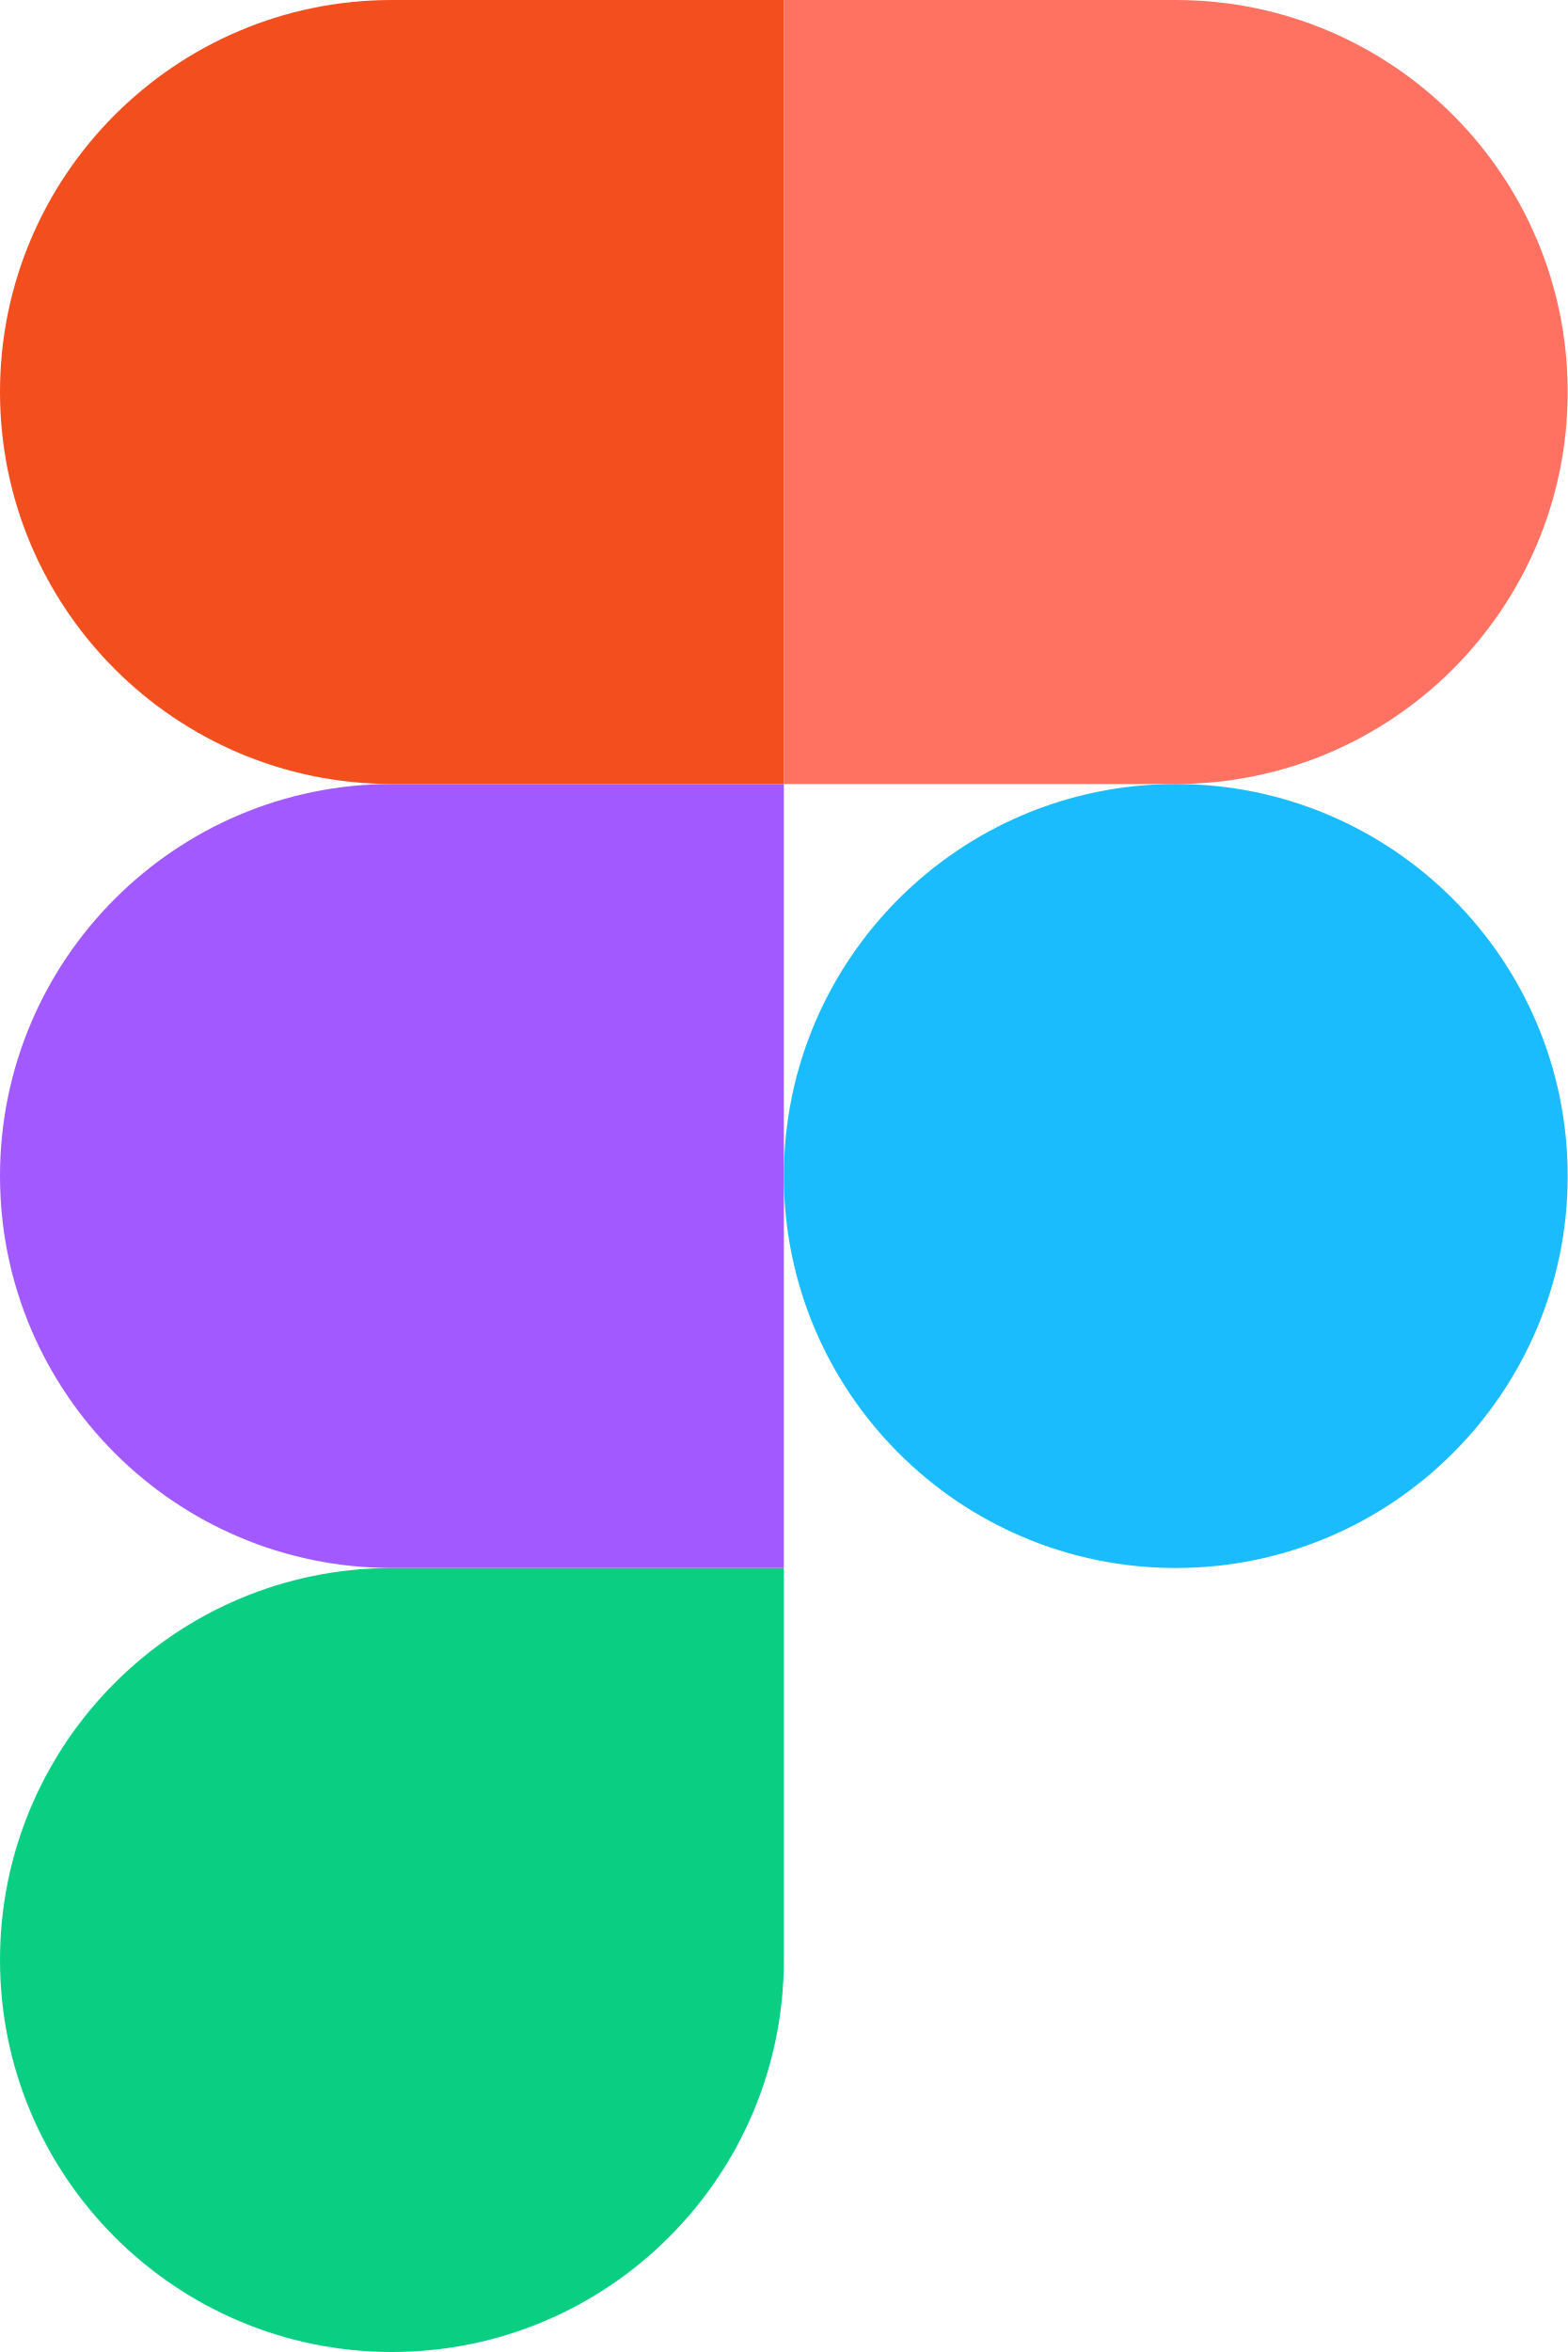
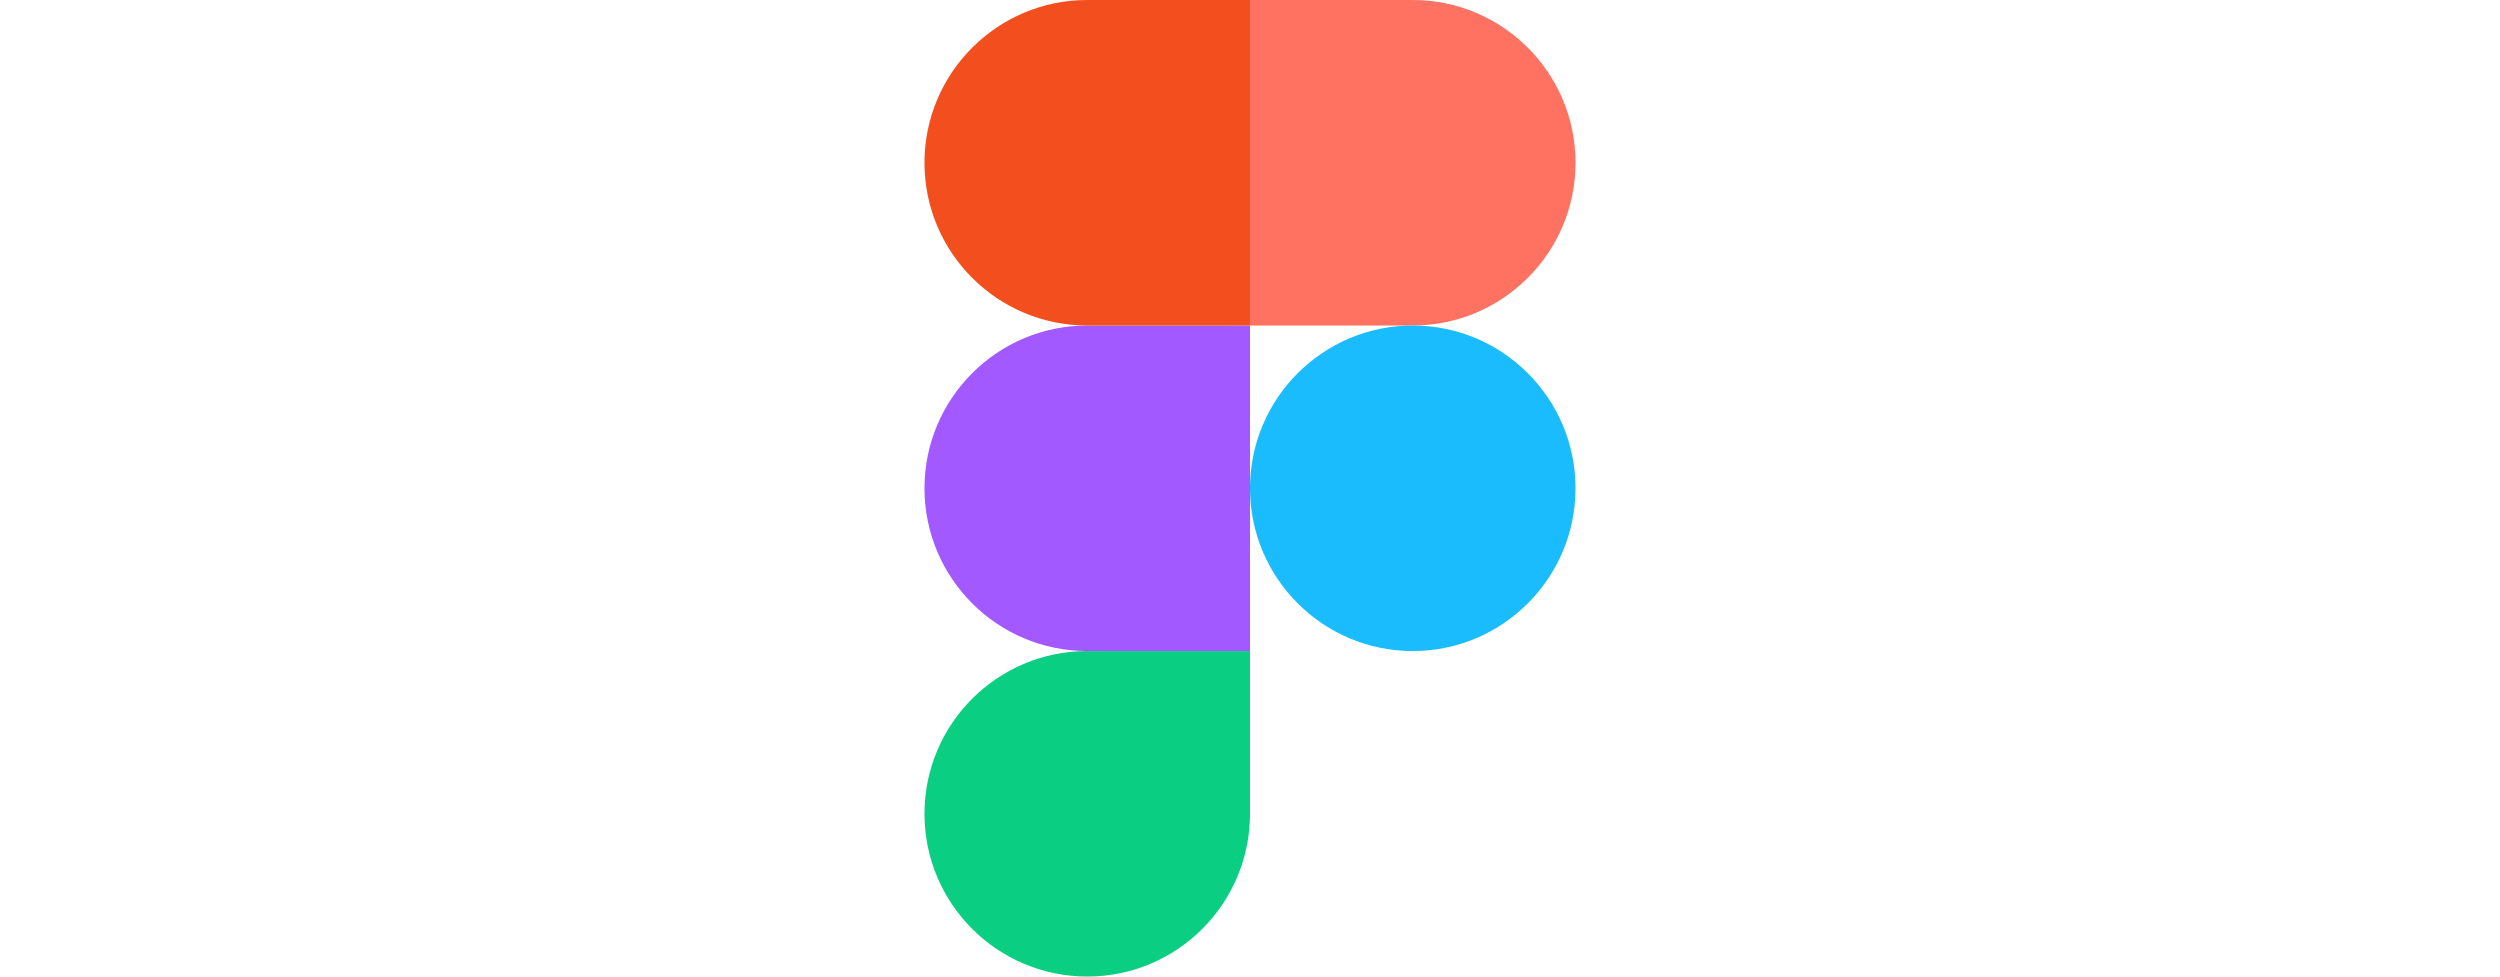
- <svg xmlns="http://www.w3.org/2000/svg" width="256px" height="384px" viewBox="0 0 256 384" version="1.1" preserveAspectRatio="xMidYMid">
+ <svg xmlns="http://www.w3.org/2000/svg" width="256px" height="100px" viewBox="0 0 256 384" version="1.1" preserveAspectRatio="xMidYMid">
  <g>
    <path d="M64,384 C99.328,384 128,355.328 128,320 L128,256 L64,256 C28.672,256 0,284.672 0,320 C0,355.328 28.672,384 64,384 Z" fill="#0ACF83" />
    <path d="M0,192 C0,156.672 28.672,128 64,128 L128,128 L128,256 L64,256 C28.672,256 0,227.328 0,192 Z" fill="#A259FF" />
    <path d="M0,64 C0,28.672 28.672,0 64,0 L128,0 L128,128 L64,128 C28.672,128 0,99.328 0,64 Z" fill="#F24E1E" />
    <path d="M128,0 L192,0 C227.328,0 256,28.672 256,64 C256,99.328 227.328,128 192,128 L128,128 L128,0 Z" fill="#FF7262" />
    <path d="M256,192 C256,227.328 227.328,256 192,256 C156.672,256 128,227.328 128,192 C128,156.672 156.672,128 192,128 C227.328,128 256,156.672 256,192 Z" fill="#1ABCFE" />
  </g>
</svg>
